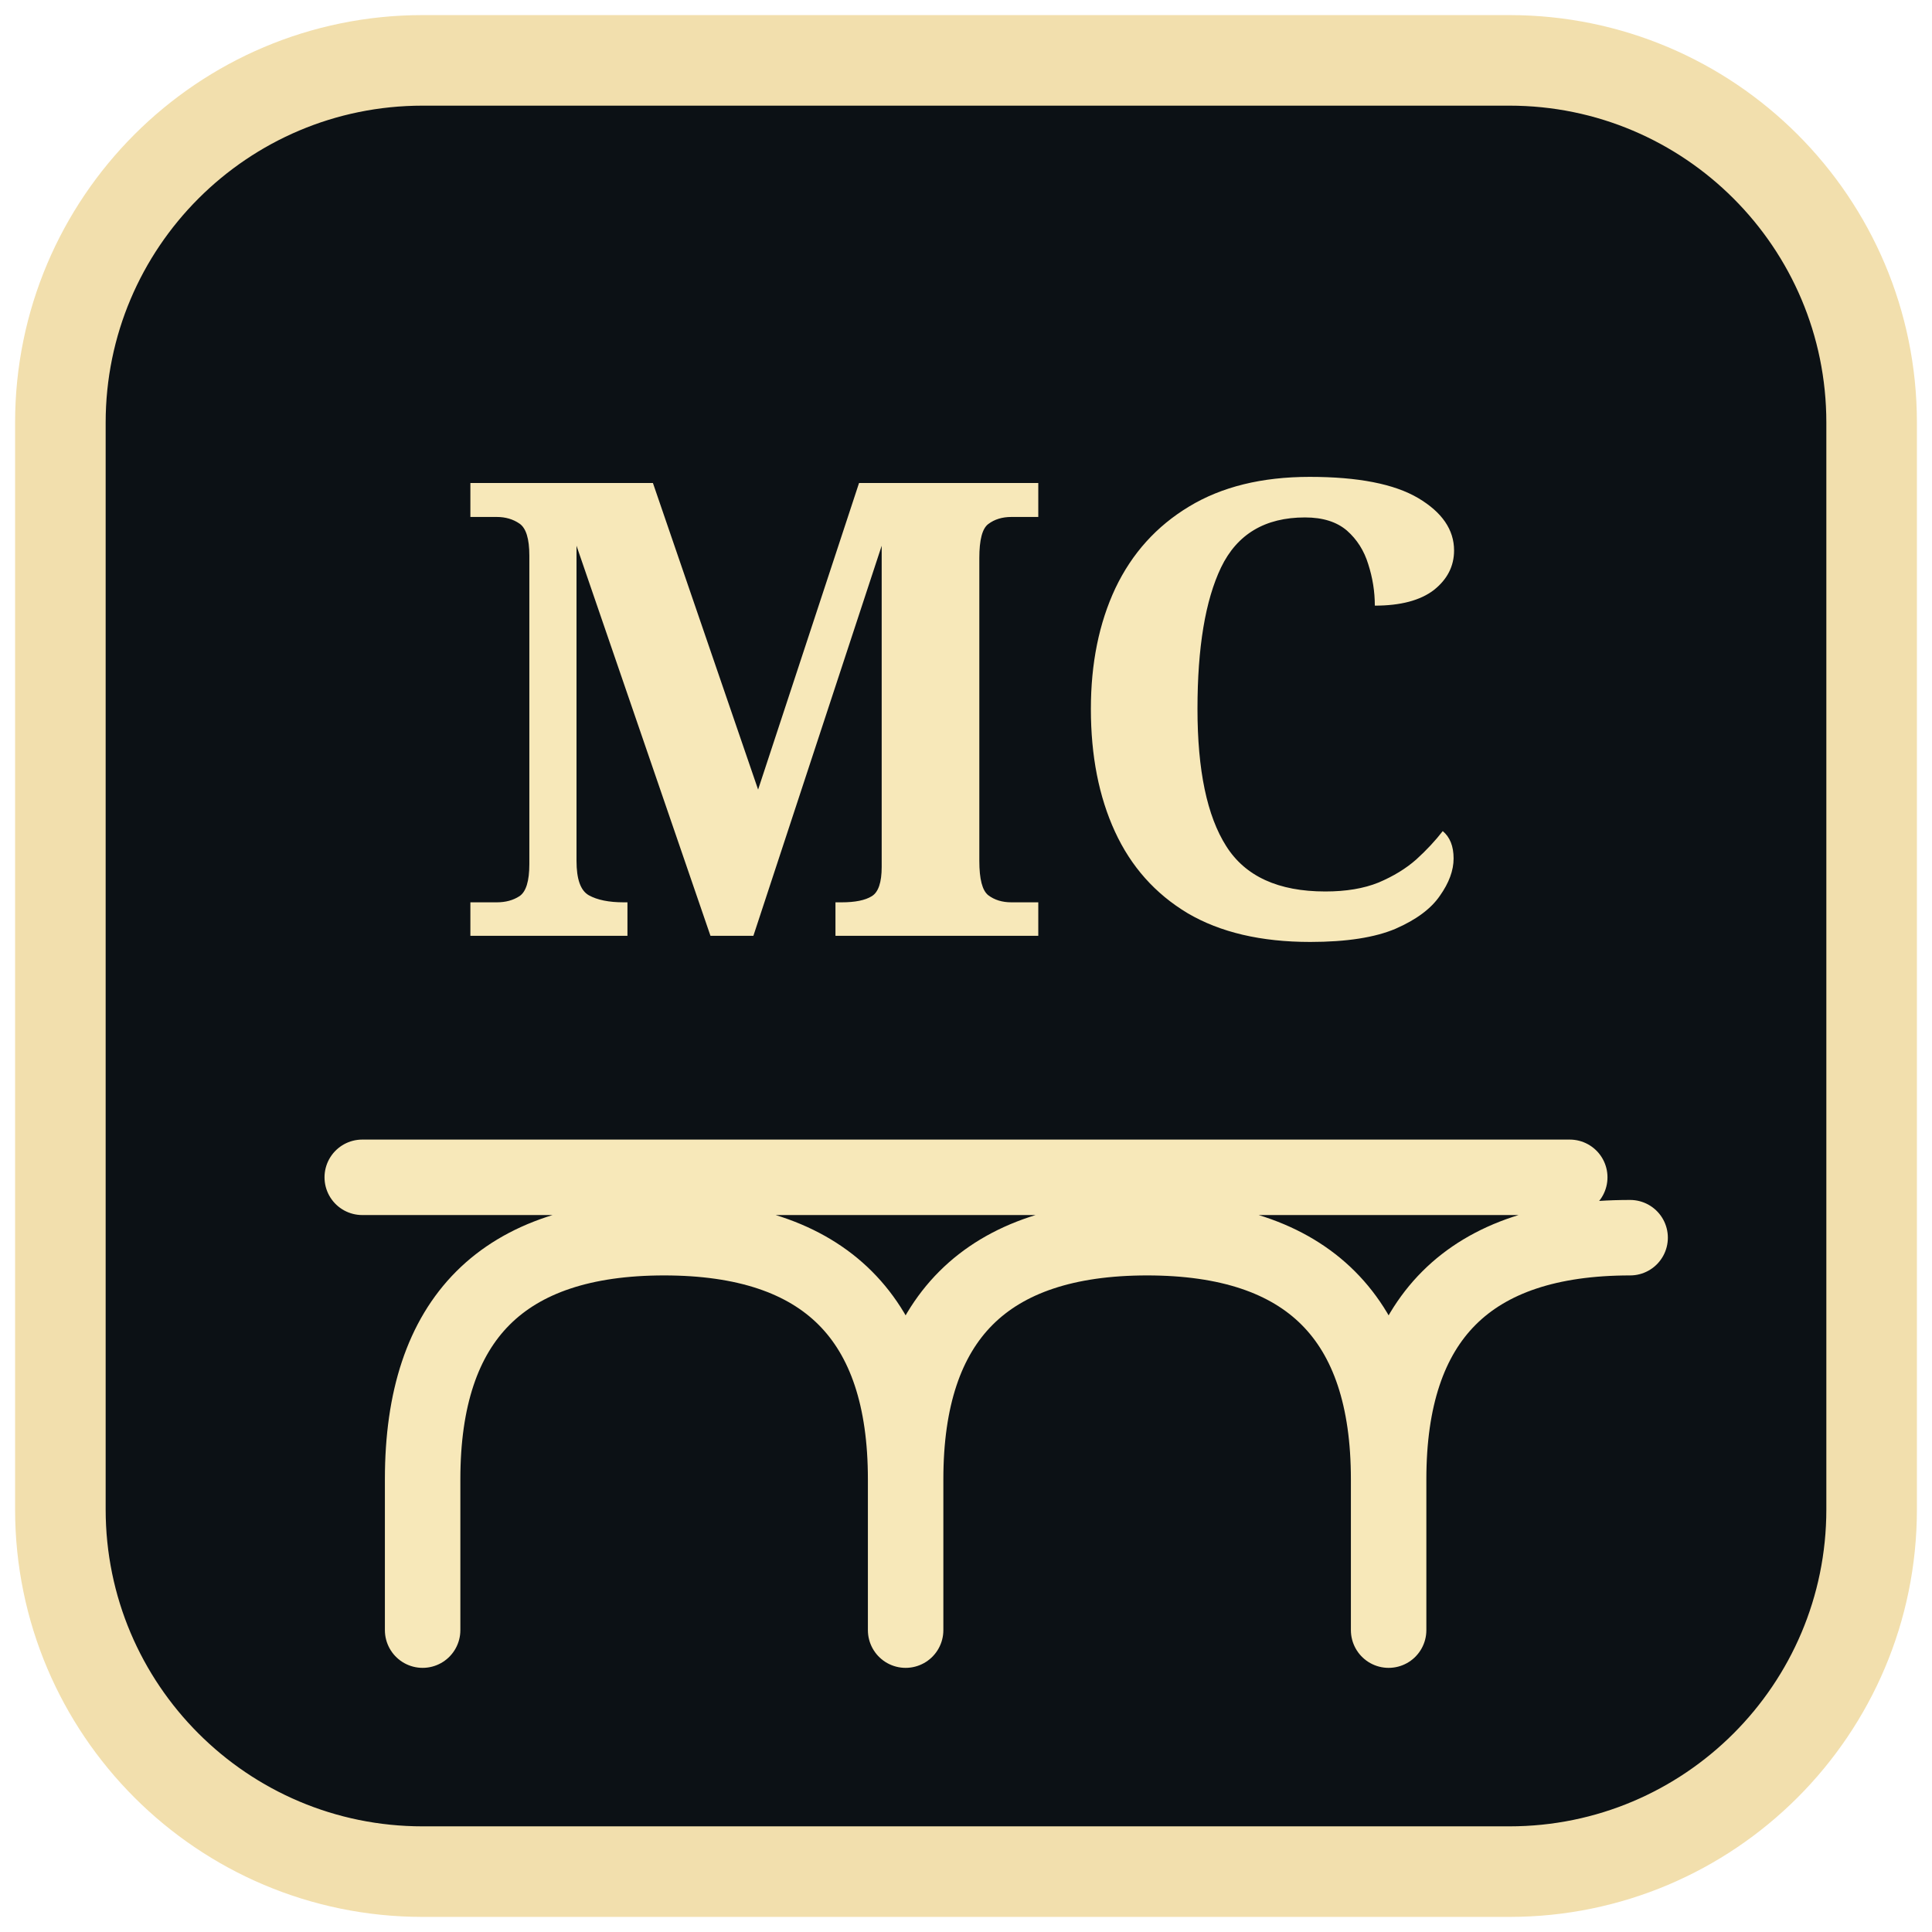
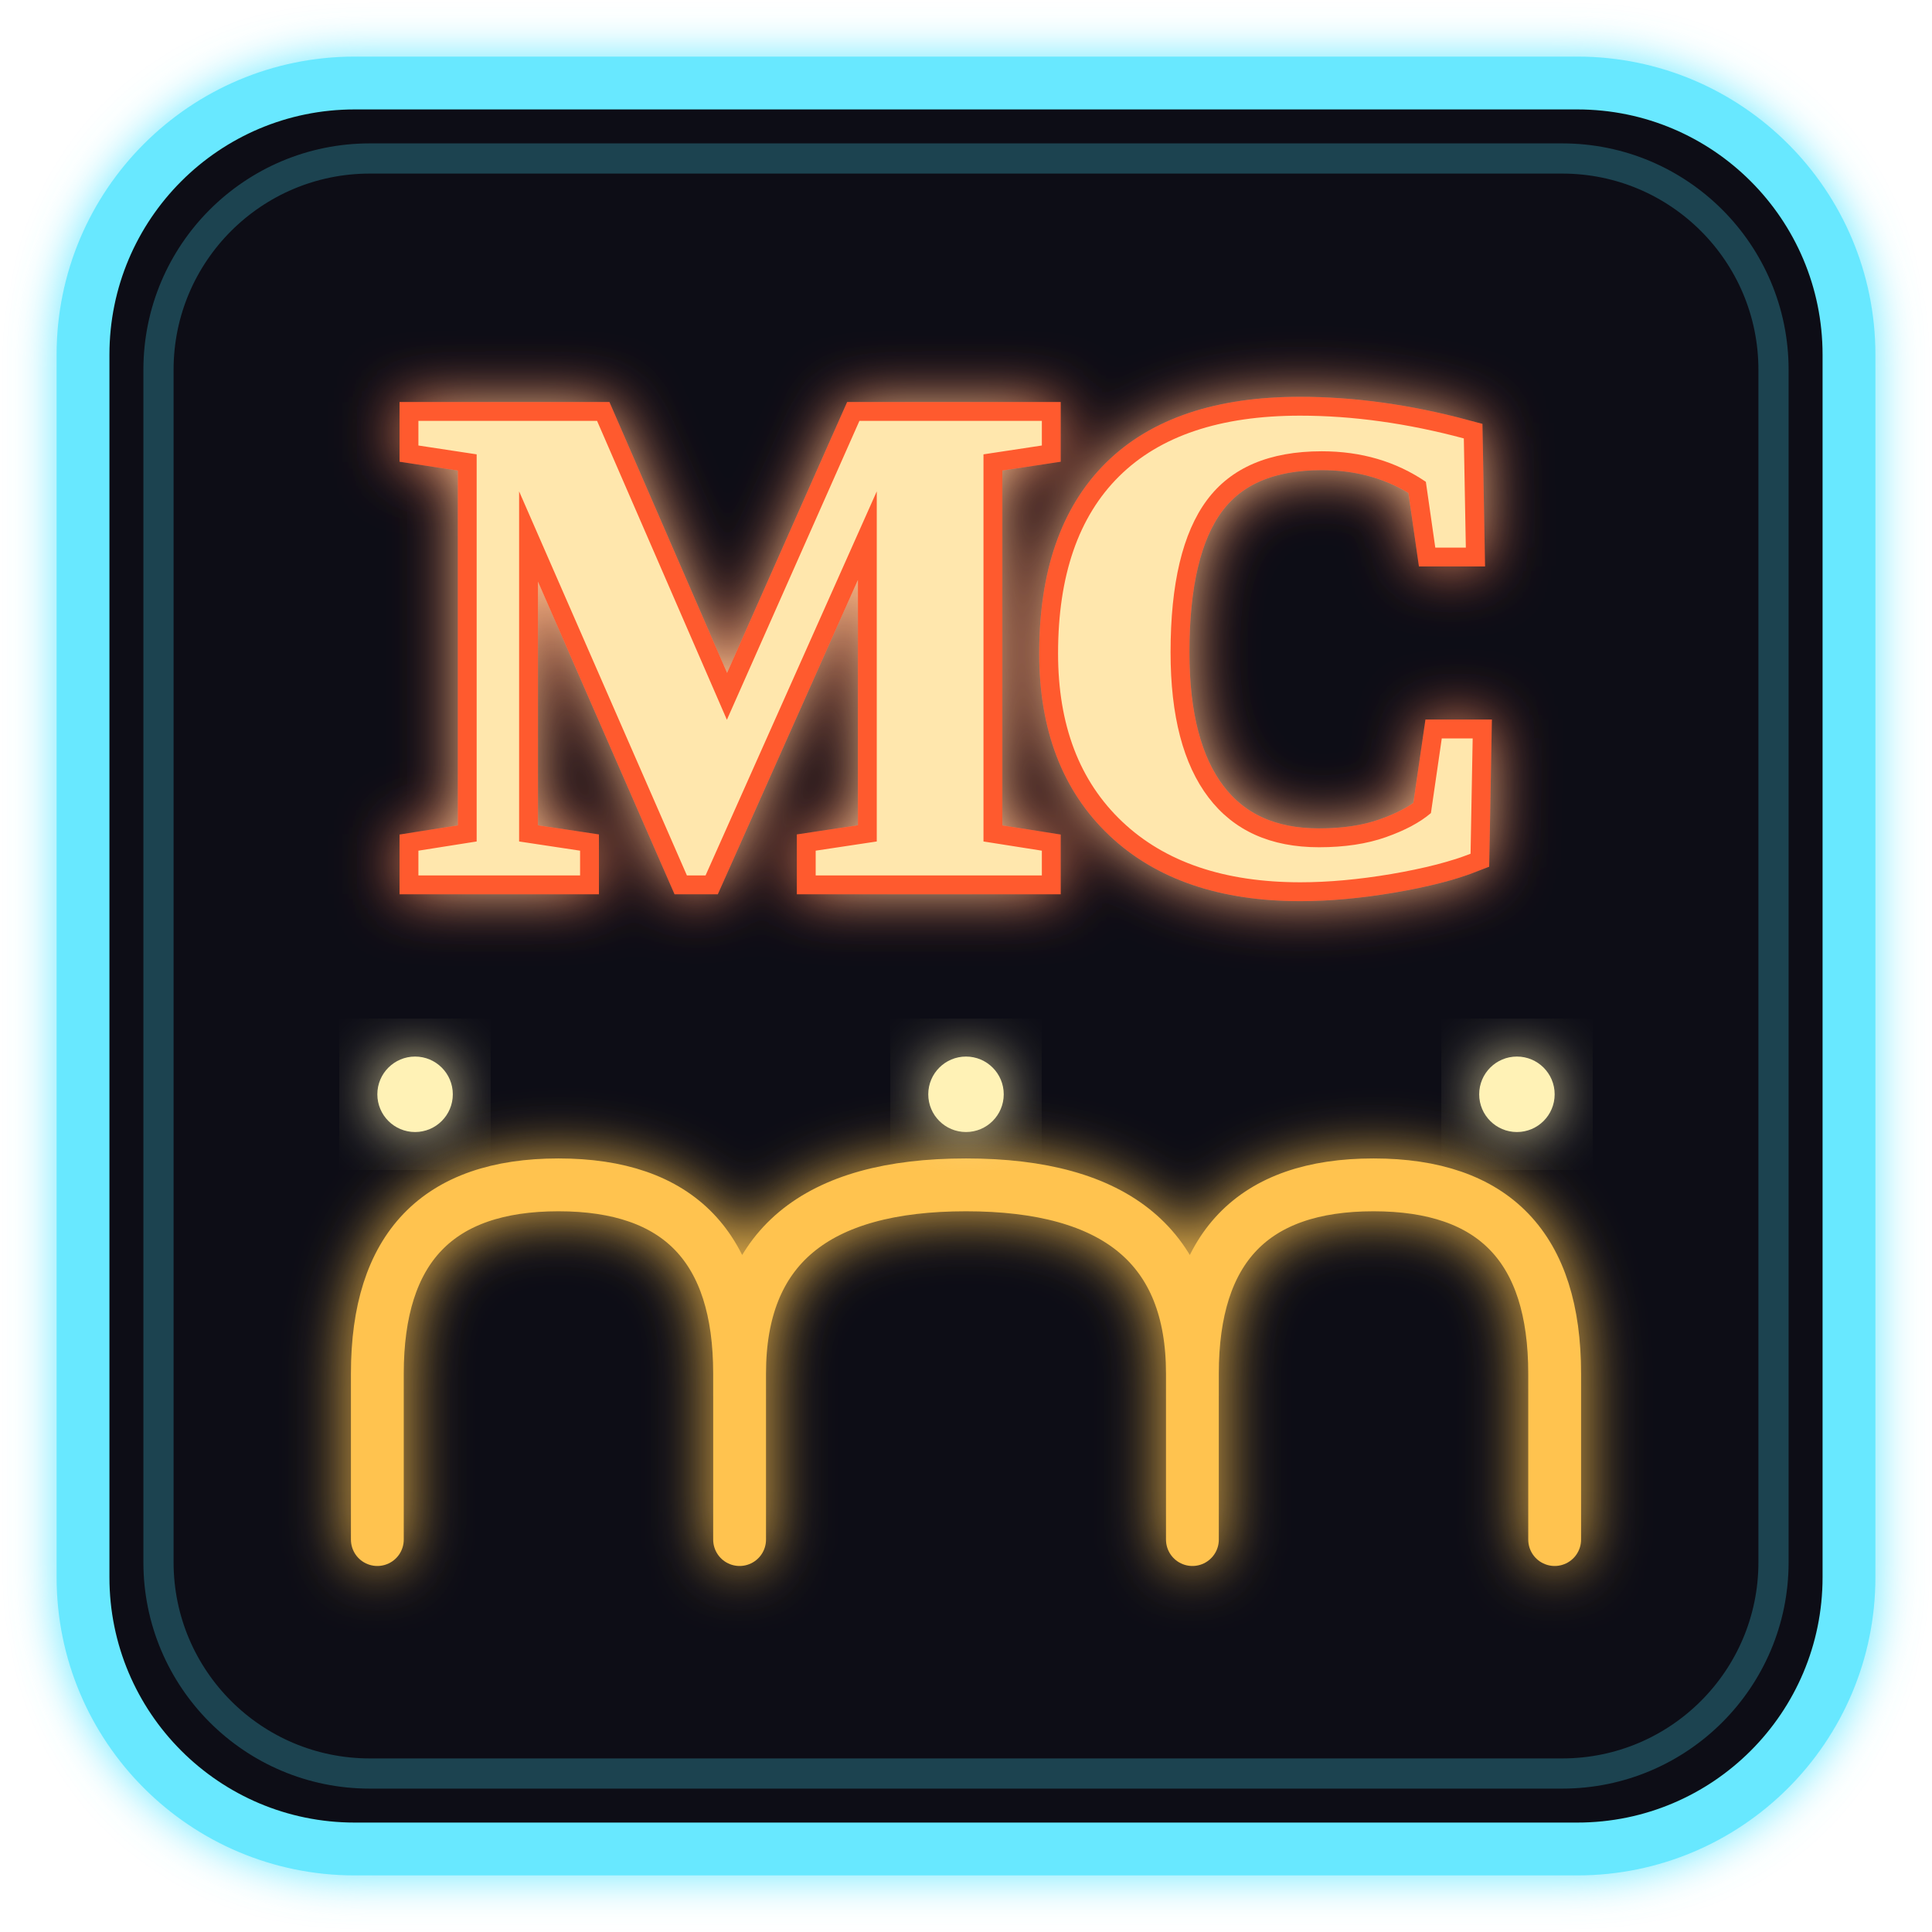
- <svg xmlns="http://www.w3.org/2000/svg" viewBox="0 0 64 64">
-   <rect x="2" y="2" width="60" height="60" rx="12" fill="#0c1115" stroke="#f2dfad" stroke-width="3" />
-   <text x="32" y="31" text-anchor="middle" font-family="Georgia,serif" font-size="21" font-weight="700" fill="#f7e8b9">MC</text>
-   <path d="M12 39h40M14 54v-5q0-8 8-8t8 8v5m0 0v-5q0-8 8-8t8 8v5m0 0v-5q0-8 8-8" fill="none" stroke="#f7e8b9" stroke-width="2.5" stroke-linecap="round" />
+ <svg xmlns="http://www.w3.org/2000/svg" viewBox="0 0 256 256" role="img" aria-labelledby="title">
+   <defs>
+     <filter id="glowC" x="-50%" y="-50%" width="200%" height="200%">
+       <feGaussianBlur stdDeviation="3" result="b" />
+       <feMerge>
+         <feMergeNode in="b" />
+         <feMergeNode in="SourceGraphic" />
+       </feMerge>
+     </filter>
+     <filter id="glowO" x="-50%" y="-50%" width="200%" height="200%">
+       <feGaussianBlur stdDeviation="4" result="b" />
+       <feMerge>
+         <feMergeNode in="b" />
+         <feMergeNode in="SourceGraphic" />
+       </feMerge>
+     </filter>
+   </defs>
+   <rect x="11" y="11" width="234" height="234" rx="36" fill="#0c1115" stroke="#68e8ff" stroke-width="7" filter="url(#glowC)" />
+   <rect x="21" y="21" width="214" height="214" rx="28" fill="none" stroke="#1c4350" stroke-width="4" />
+   <text x="128" y="116" text-anchor="middle" font-family="Georgia,Times New Roman,serif" font-size="92" font-weight="700" fill="#ffe7ad" stroke="#ff5a2f" stroke-width="5" paint-order="stroke fill" letter-spacing="-5" filter="url(#glowO)">MC</text>
+   <path d="M42 150 H214" stroke="#ffc34f" stroke-width="5" stroke-linecap="round" filter="url(#glowO)" />
+   <path d="M50 204 V182 Q50 157 74 157 Q98 157 98 182 V204 M98 204 V182 Q98 157 128 157 Q158 157 158 182 V204 M158 204 V182 Q158 157 182 157 Q206 157 206 182 V204" fill="none" stroke="#ffc34f" stroke-width="7" stroke-linecap="round" filter="url(#glowO)" />
+   <path d="M40 213 H216" stroke="#68e8ff" stroke-width="4" opacity=".85" filter="url(#glowC)" />
+   <circle cx="55" cy="145" r="5" fill="#fff2b6" filter="url(#glowO)" />
+   <circle cx="128" cy="145" r="5" fill="#fff2b6" filter="url(#glowO)" />
+   <circle cx="201" cy="145" r="5" fill="#fff2b6" filter="url(#glowO)" />
</svg>
